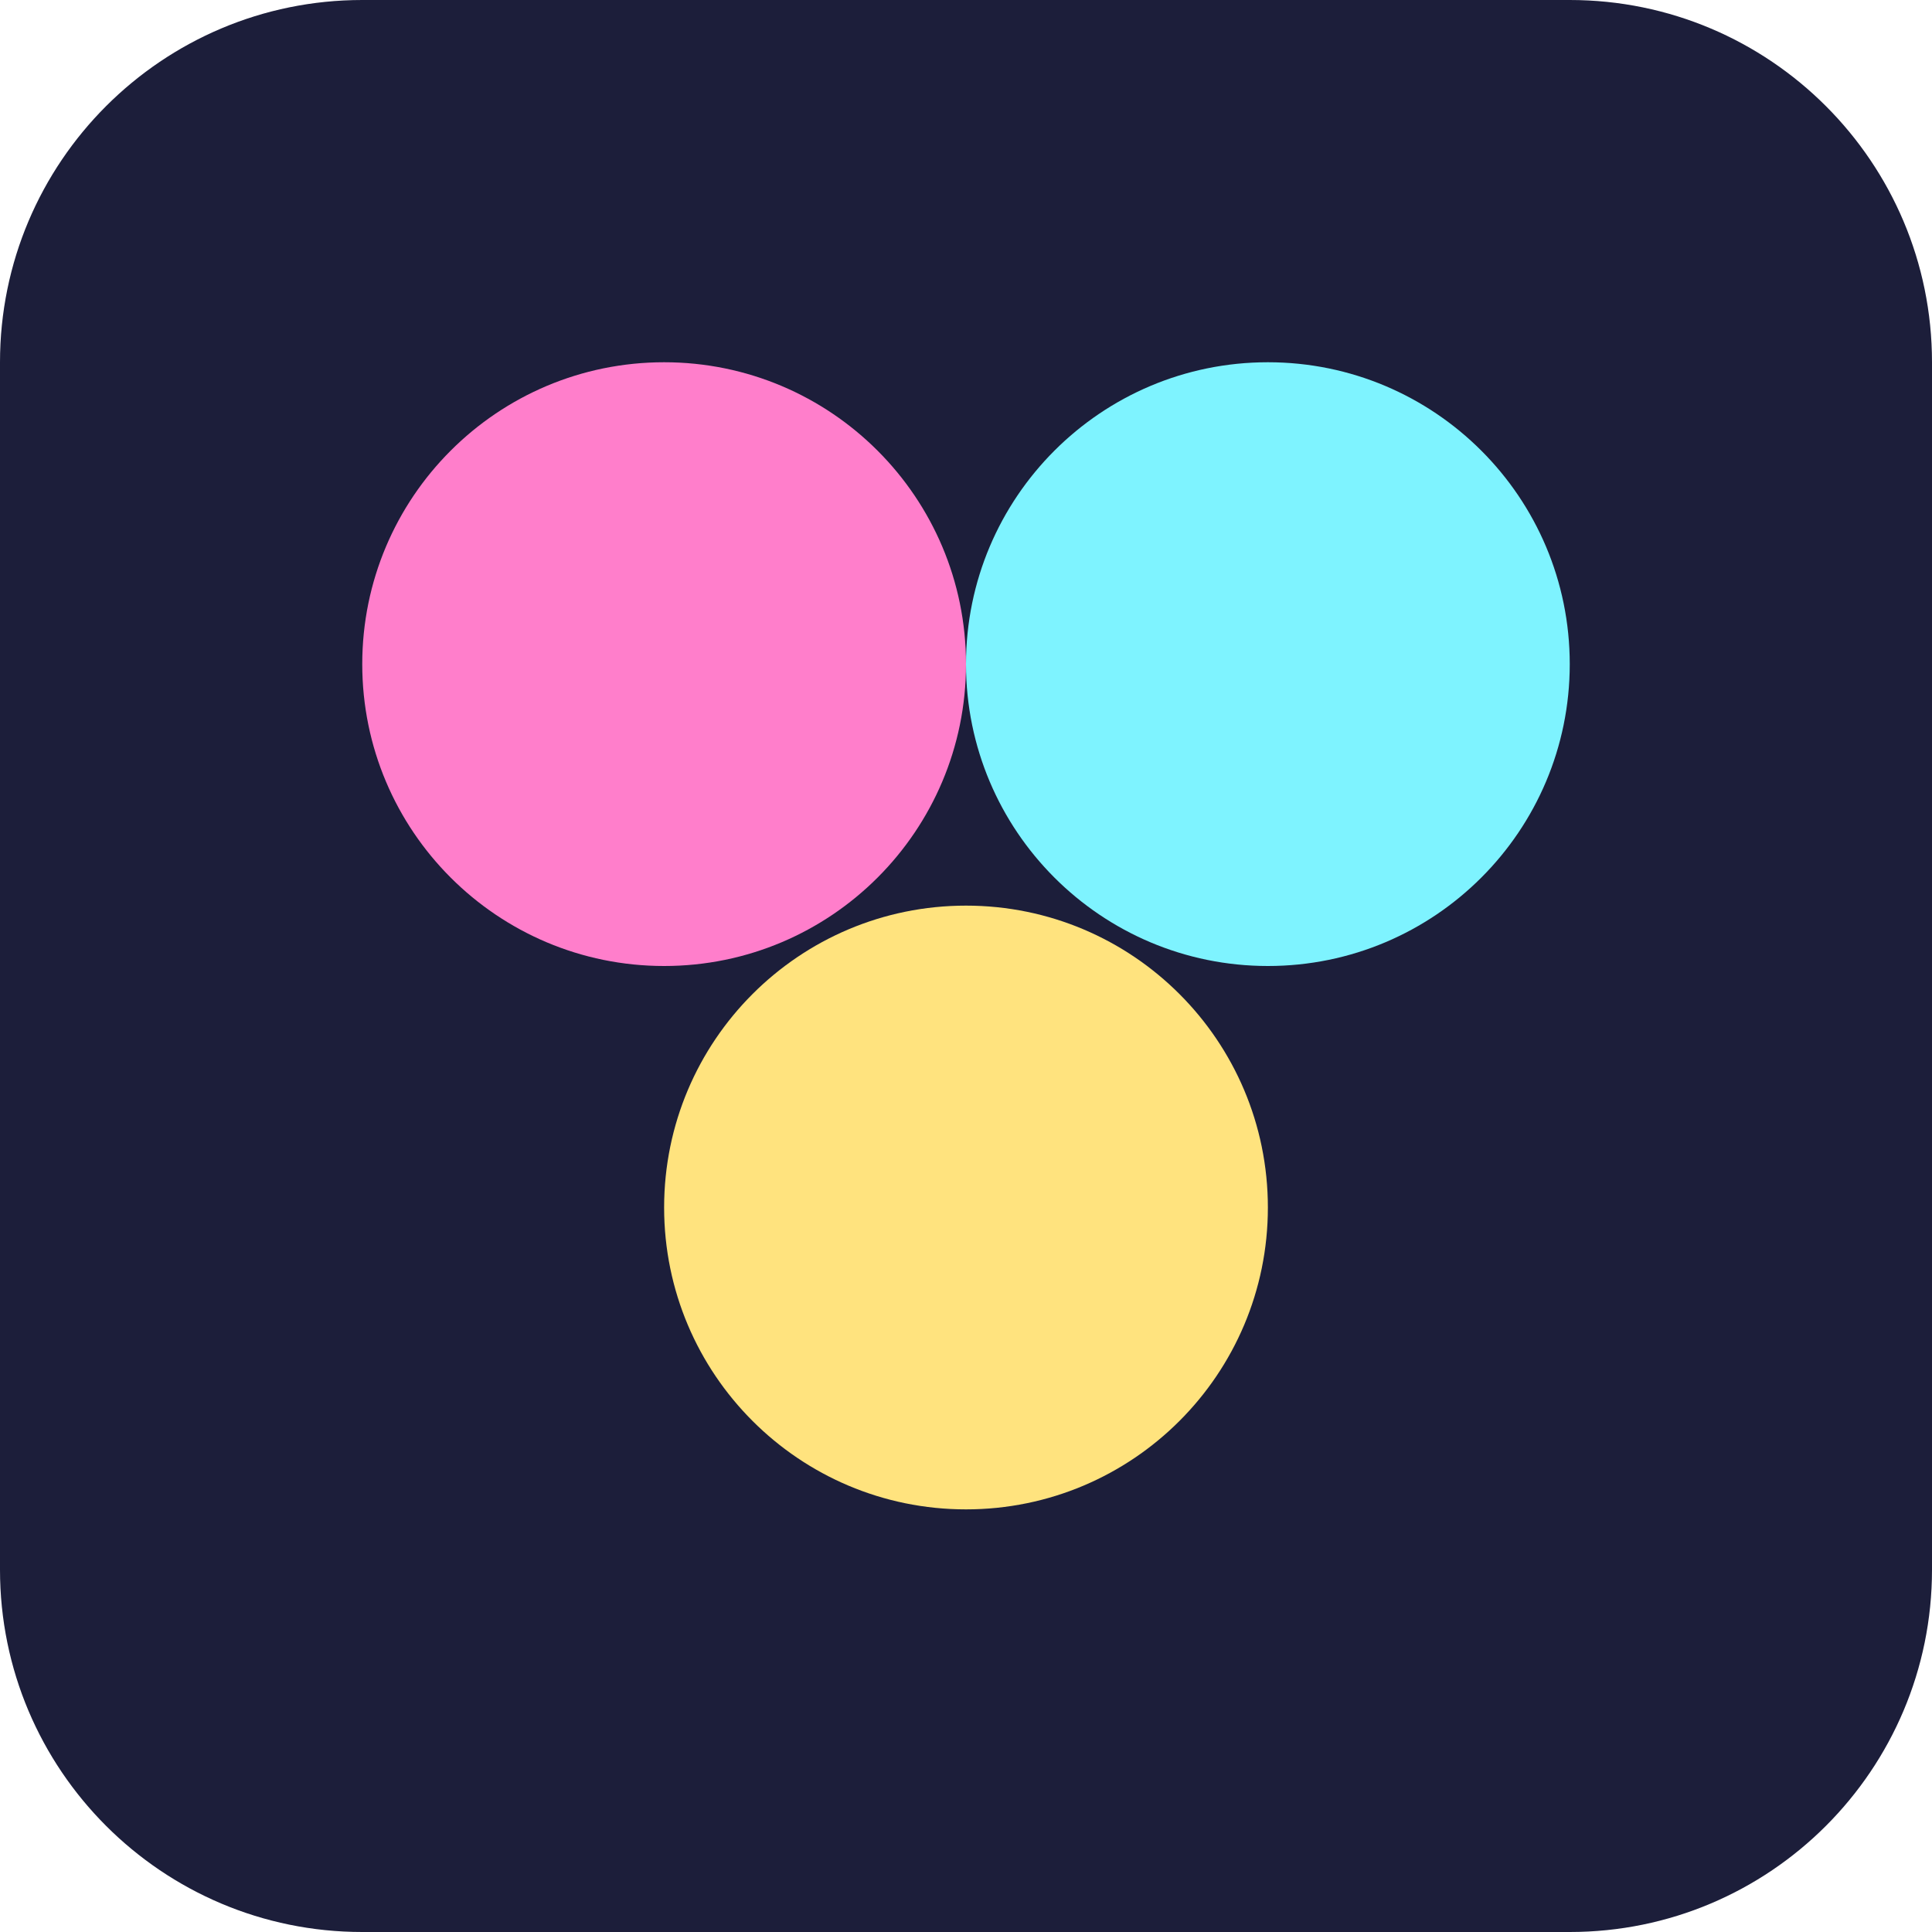
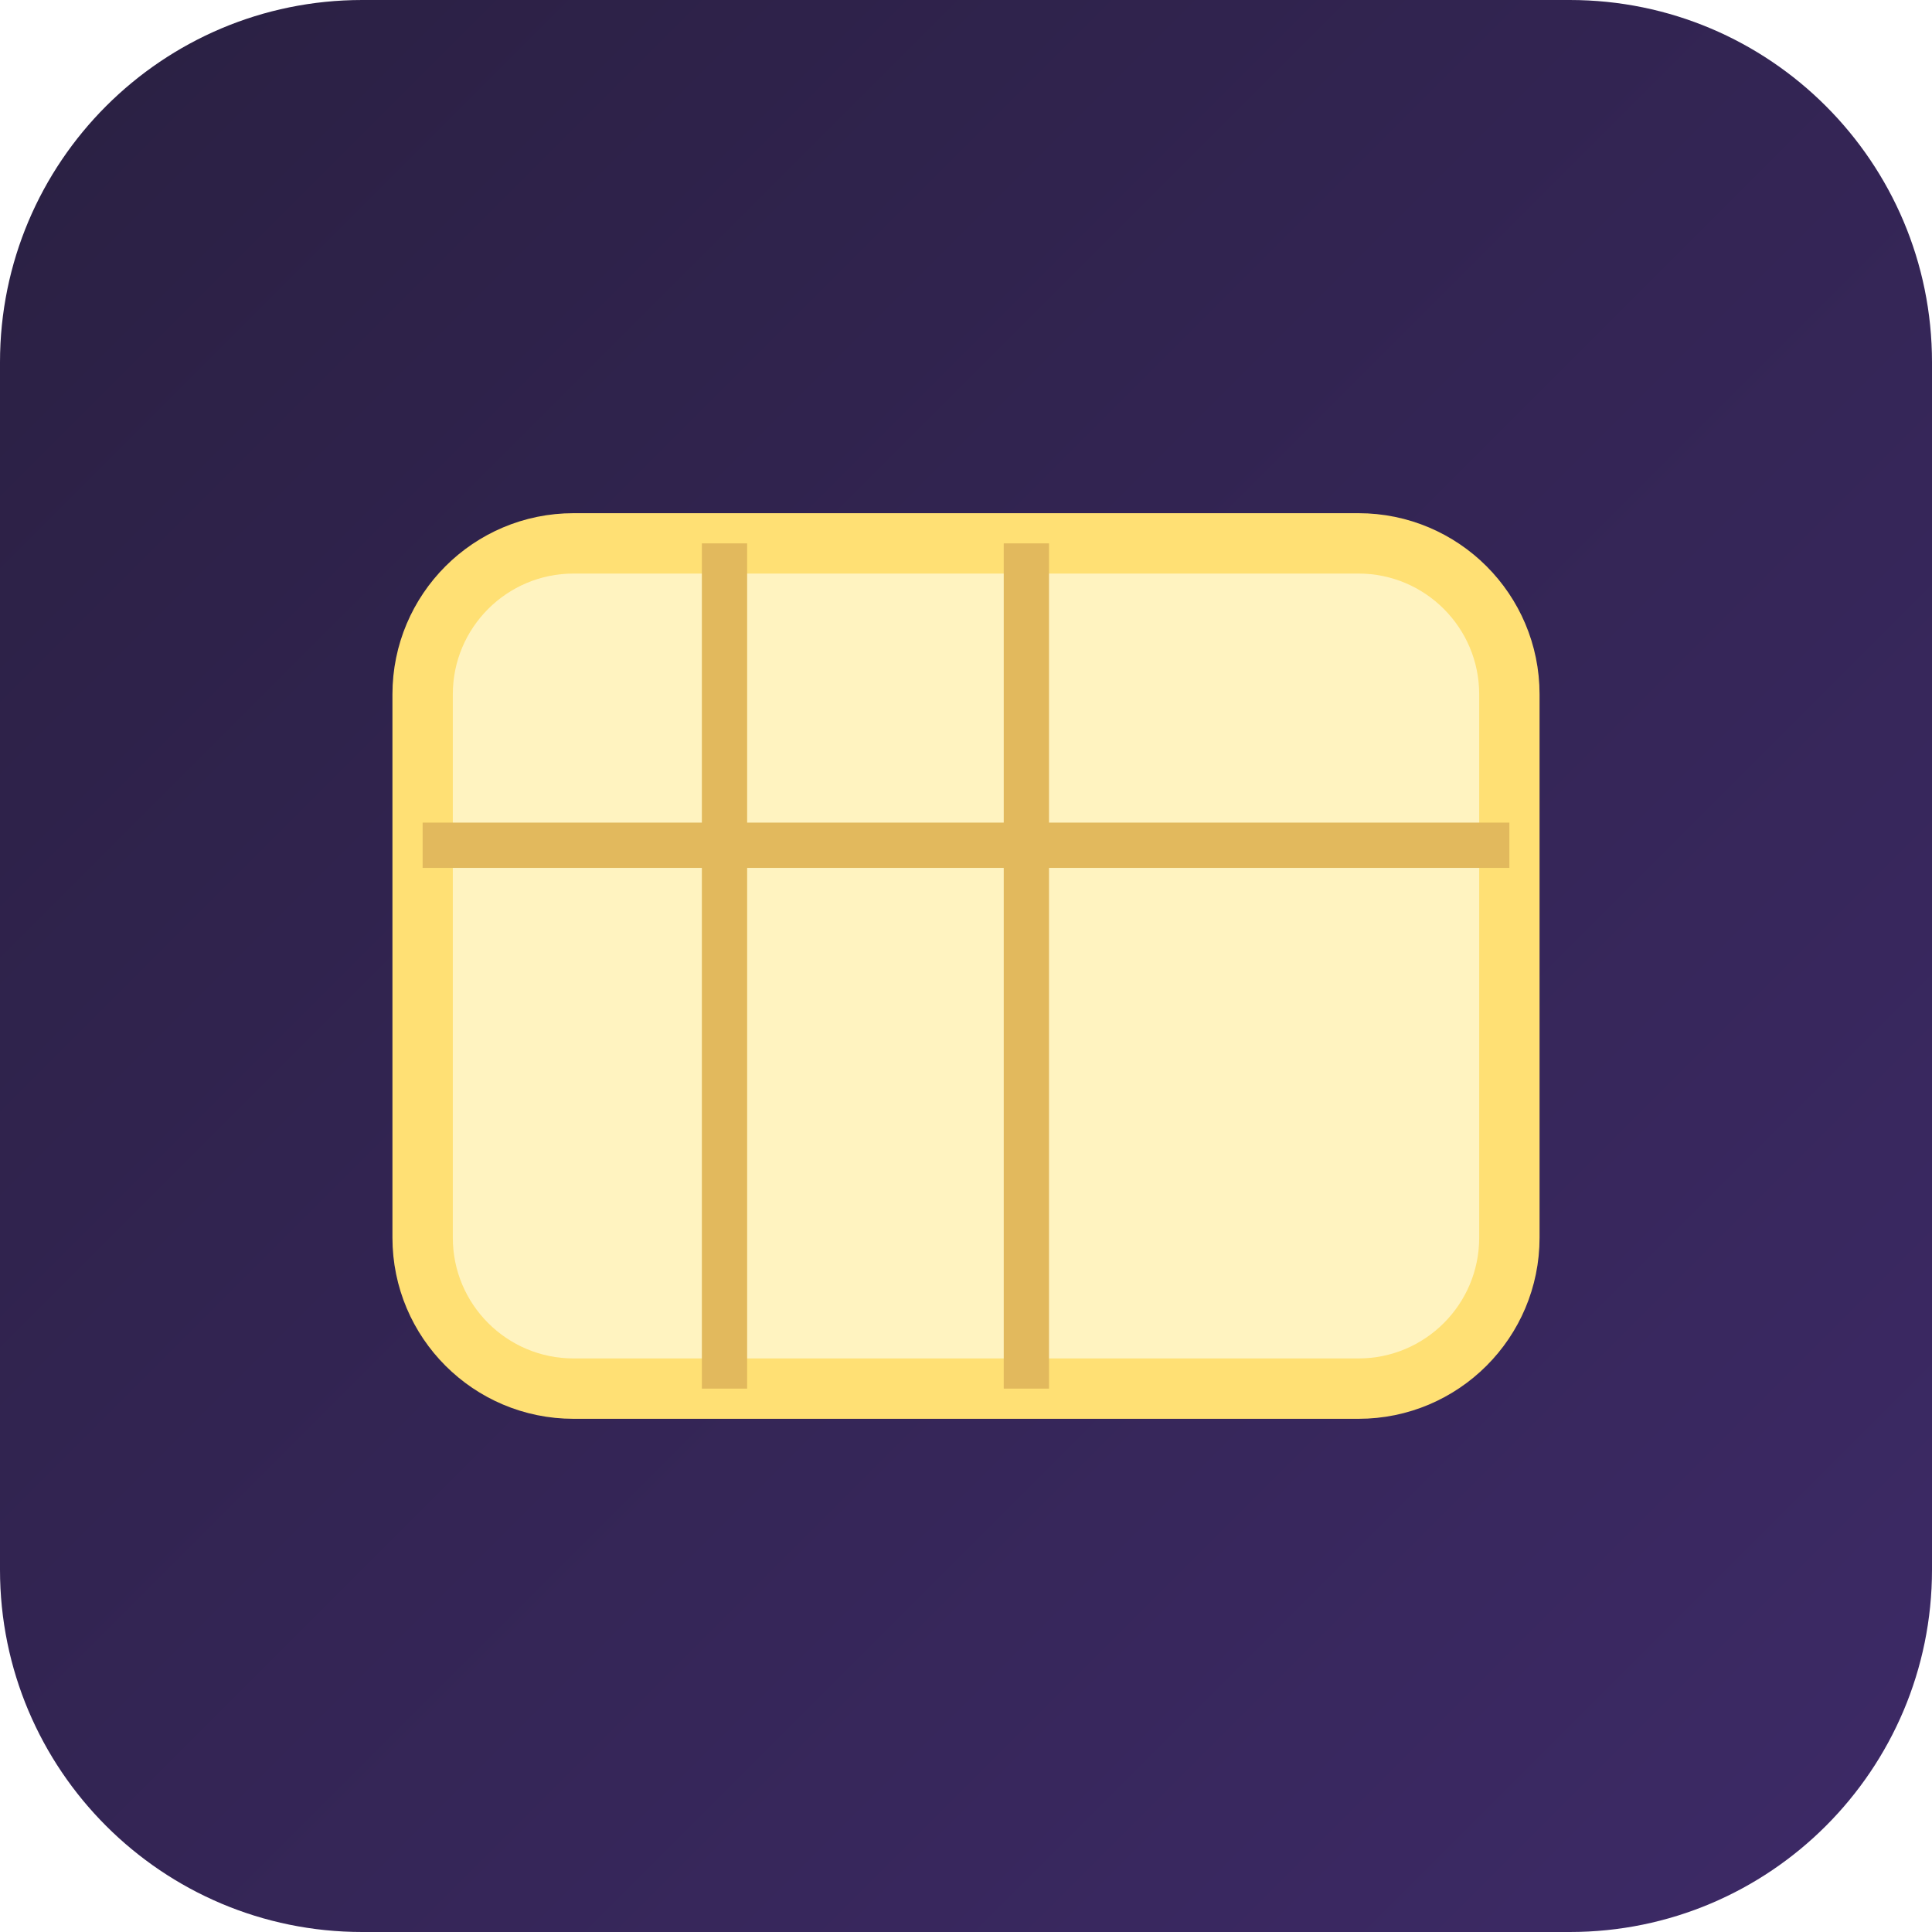
<svg xmlns="http://www.w3.org/2000/svg" viewBox="0 0 64 64">
-   <rect width="64" height="64" rx="12" fill="#1c1e3a" />
-   <circle cx="22" cy="22" r="10" fill="#ff7ecb" />
-   <circle cx="42" cy="22" r="10" fill="#7ef3ff" />
-   <circle cx="32" cy="40" r="10" fill="#ffe37e" />
+   <defs>
+     <linearGradient id="f" x1="0" y1="0" x2="1" y2="1">
+       <stop offset="0" stop-color="#2a2042" />
+       <stop offset="1" stop-color="#3d2a67" />
+     </linearGradient>
+   </defs>
+   <rect width="64" height="64" rx="12" fill="url(#f)" />
+   <rect x="14" y="18" width="36" height="28" rx="5" fill="#fff3c0" stroke="#ffe074" stroke-width="2" />
+   <path d="M14 28h36M24 18v28M34 18v28" stroke="#e2b95d" stroke-width="1.5" />
</svg>
